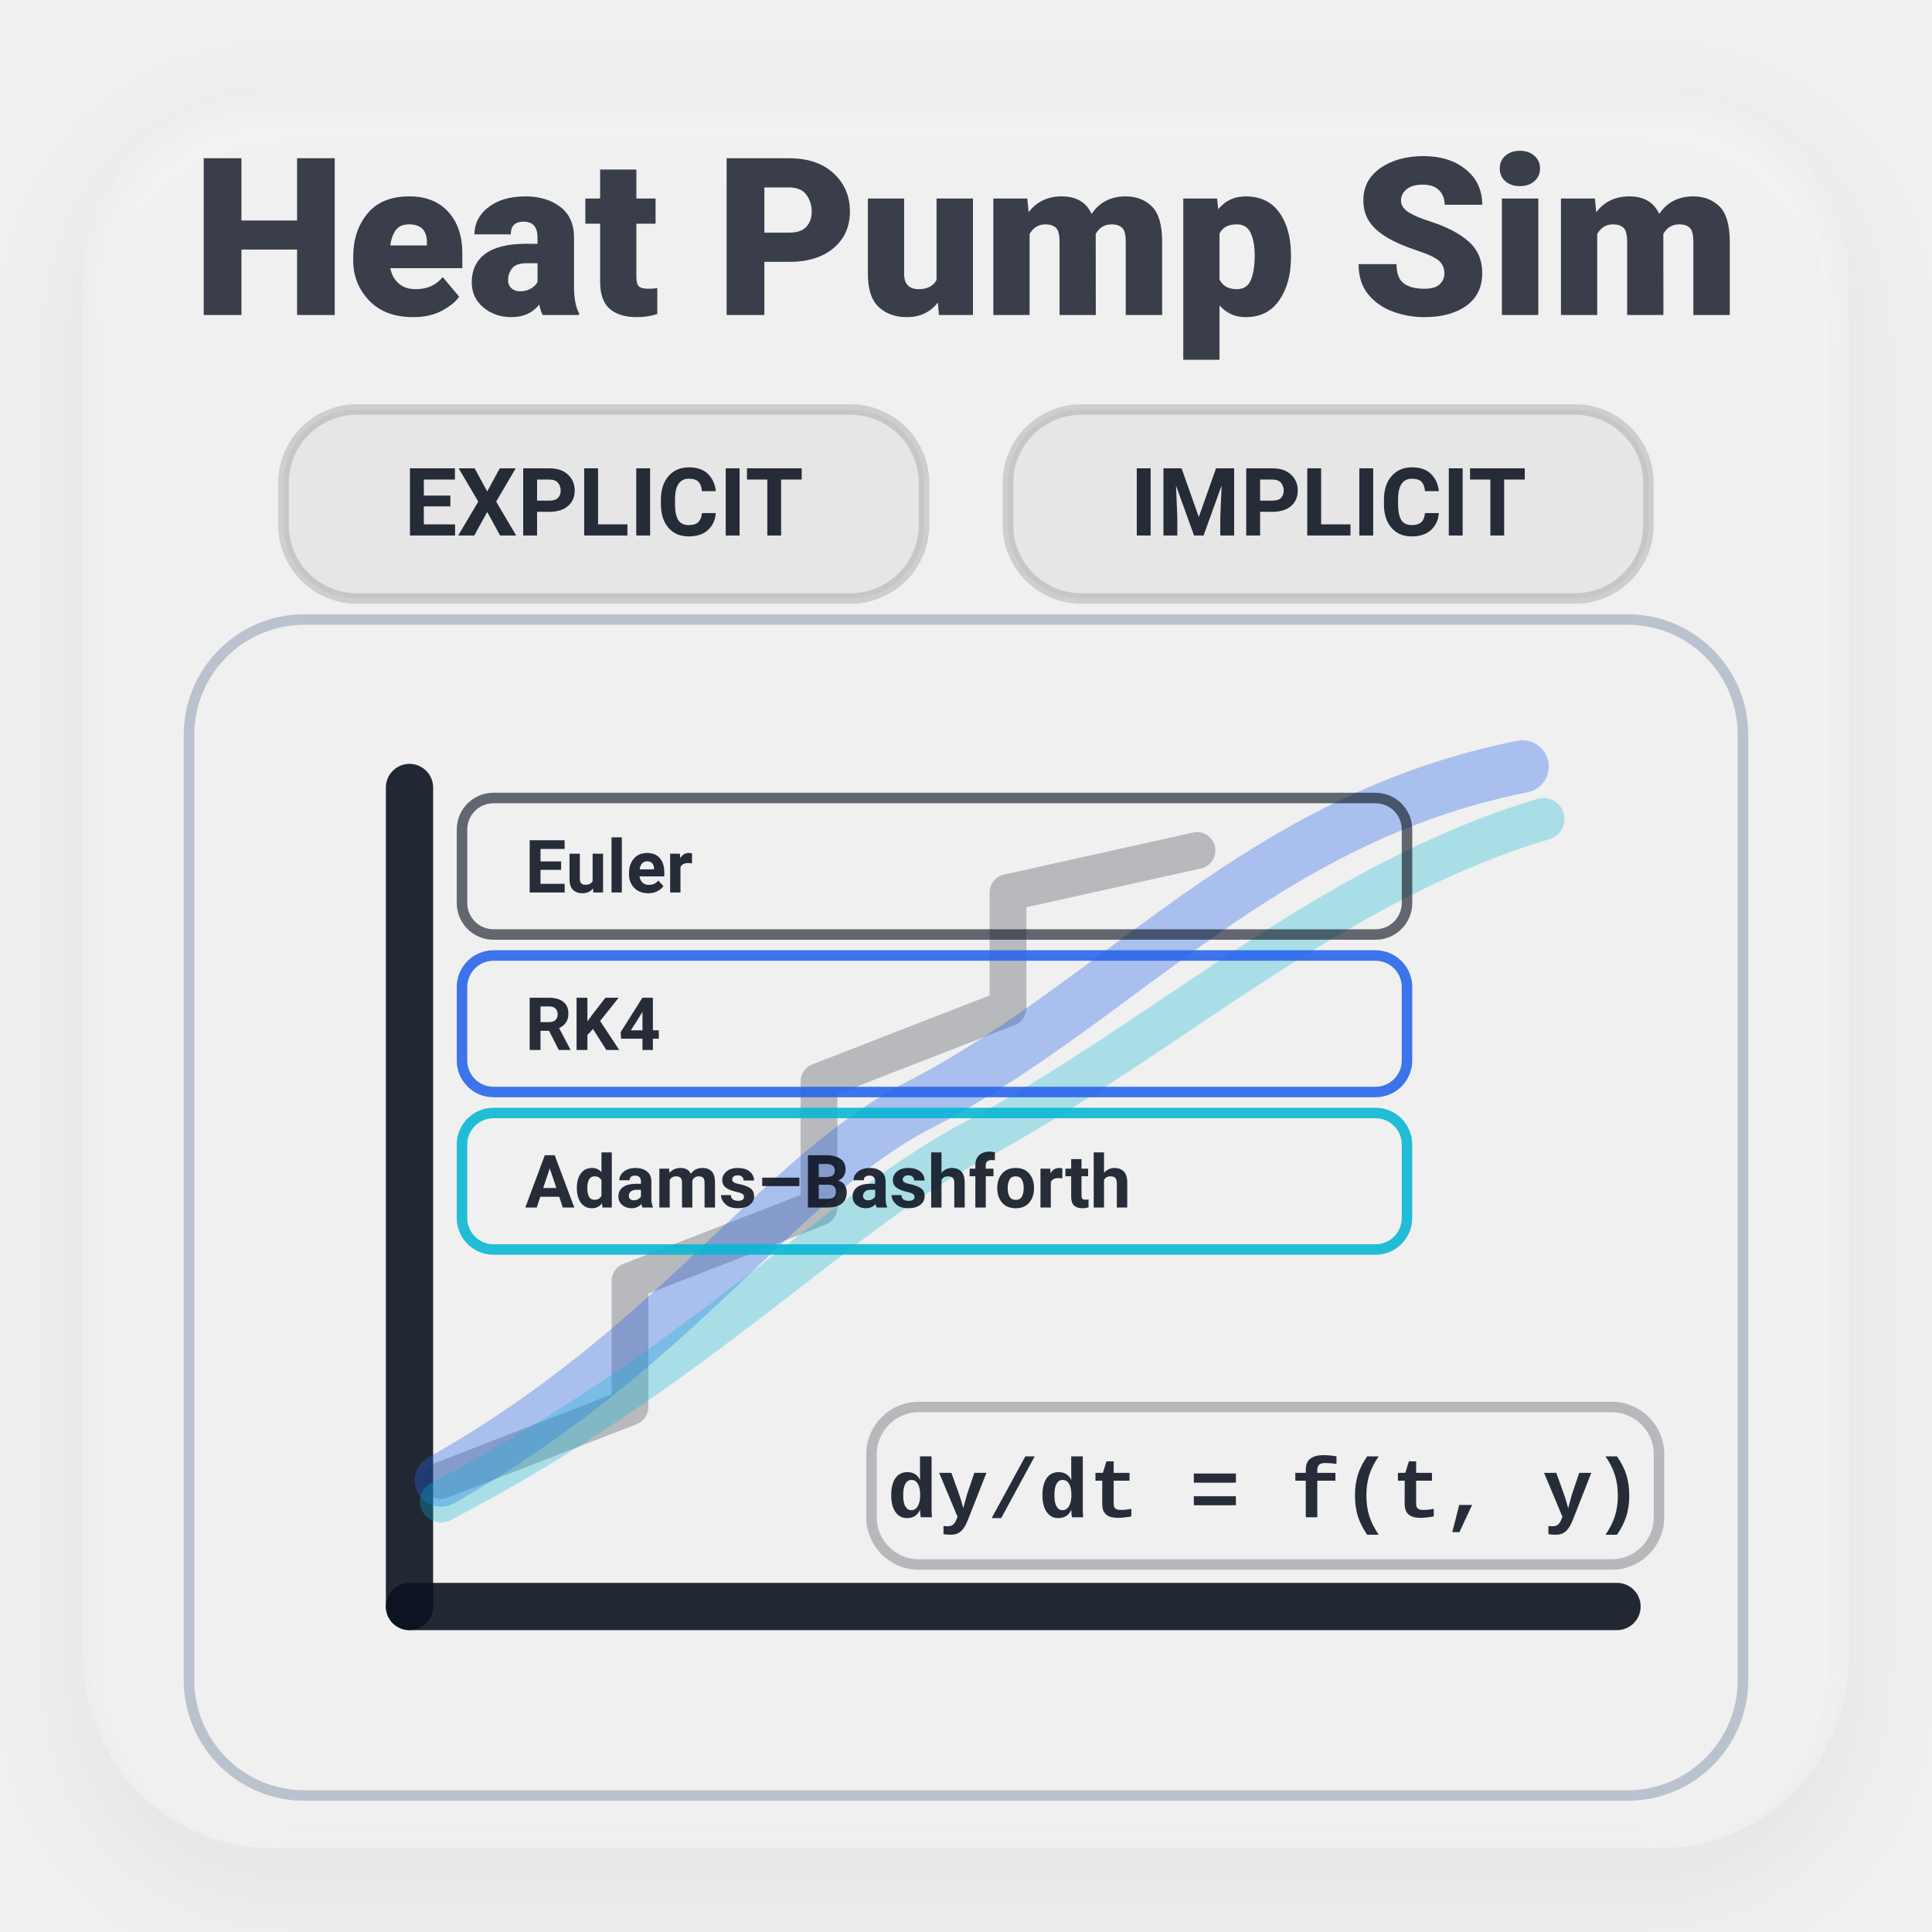
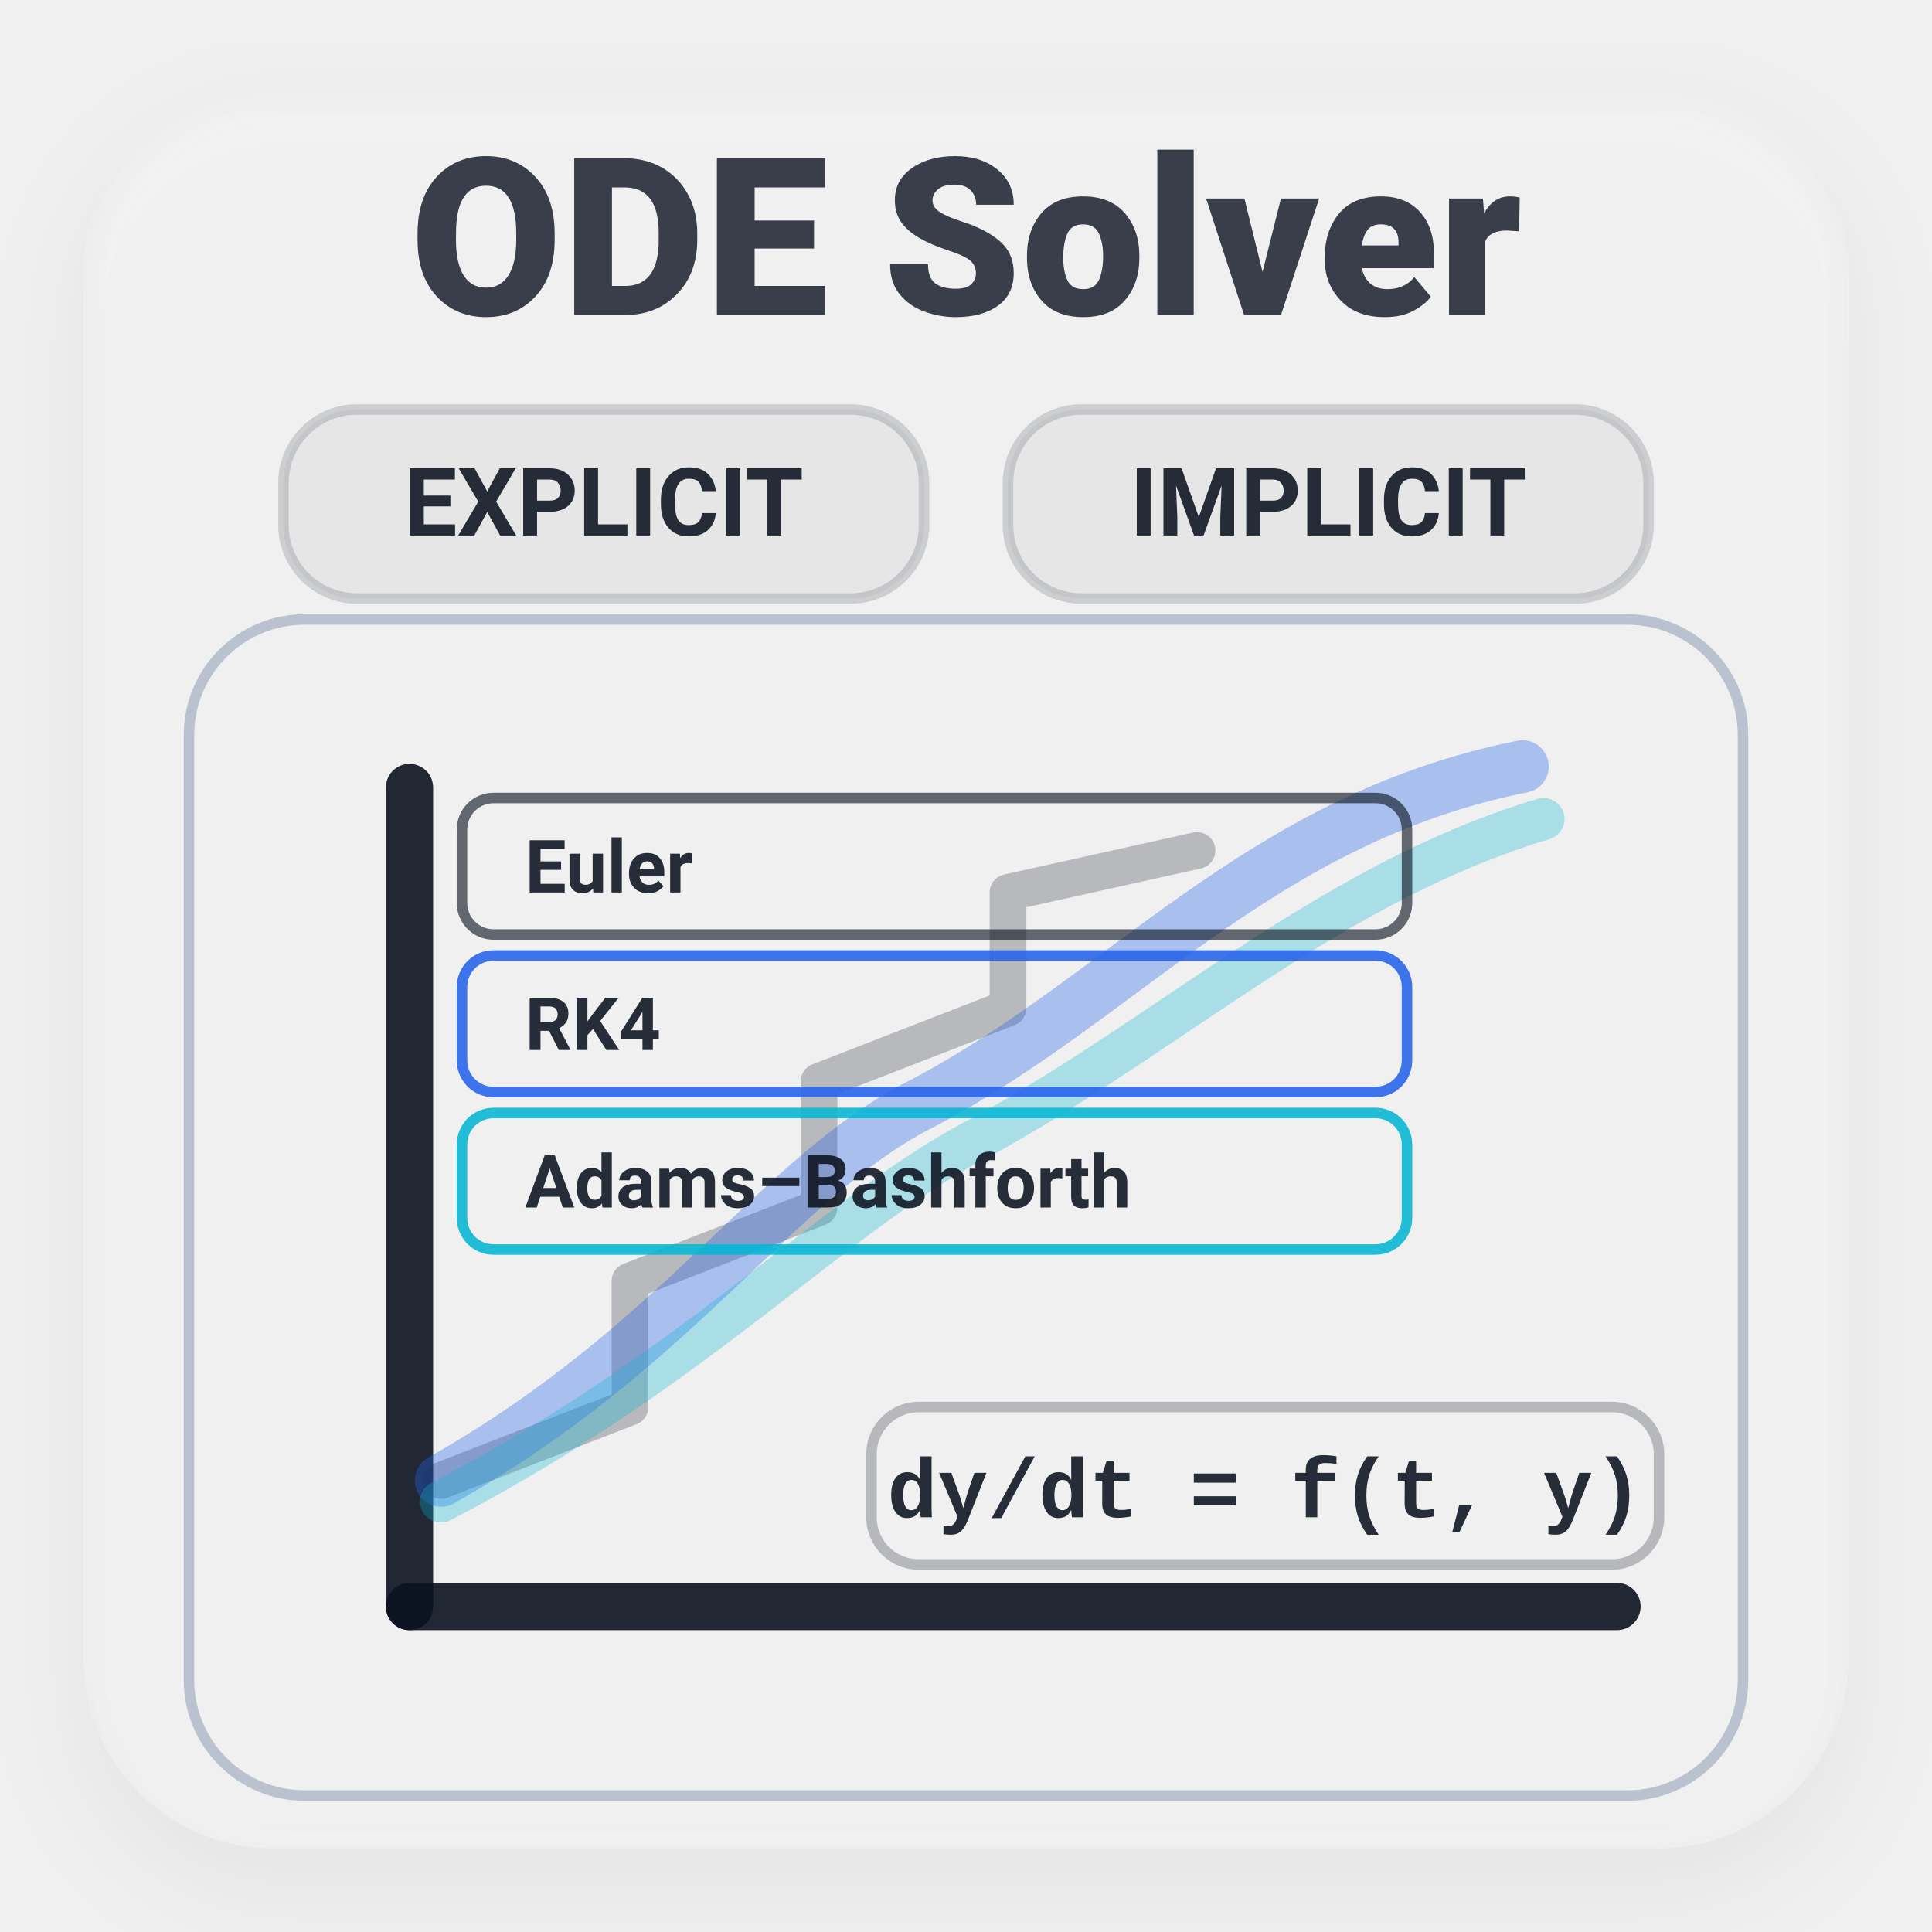
<svg xmlns="http://www.w3.org/2000/svg" width="512" height="512" viewBox="82 72 348 368" role="img" aria-label="ode solver thumbnail">
  <defs>
    <linearGradient id="glassHi" x1="0" y1="0" x2="0" y2="1">
      <stop offset="0" stop-color="#FFFFFF" stop-opacity="0.55" />
      <stop offset="0.45" stop-color="#FFFFFF" stop-opacity="0.18" />
      <stop offset="1" stop-color="#FFFFFF" stop-opacity="0" />
    </linearGradient>
    <filter id="innerShadow" x="-20%" y="-20%" width="140%" height="140%">
      <feGaussianBlur in="SourceAlpha" stdDeviation="4" result="blur" />
      <feOffset in="blur" dx="0" dy="2" result="off" />
      <feComposite in="off" in2="SourceAlpha" operator="arithmetic" k2="-1" k3="1" result="is" />
      <feColorMatrix in="is" type="matrix" values="0 0 0 0 0                 0 0 0 0 0                 0 0 0 0 0                 0 0 0 0.45 0" />
      <feComposite in="SourceGraphic" in2="is" operator="over" />
    </filter>
    <filter id="softShadow" x="-25%" y="-25%" width="150%" height="150%">
      <feDropShadow dx="0" dy="8" stdDeviation="10" flood-color="#0B1220" flood-opacity="0.18" />
    </filter>
    <style>
      .ink { fill:#0B1220; }
      .ink2 { fill:#0B1220; opacity:0.88; }
      .mono { font-family: ui-monospace, SFMono-Regular, Menlo, Monaco, Consolas, "Liberation Mono","Courier New", monospace; }
      .sans { font-family: ui-sans-serif, system-ui, -apple-system, Segoe UI, Roboto, Arial; }
    </style>
  </defs>
  <g filter="url(#softShadow)">
    <path id="tile" d="M124 88h264a36 36 0 0 1 36 36v264a36 36 0 0 1-36 36H124a36 36 0 0 1-36-36V124a36 36 0 0 1 36-36z" fill="#FFFFFF" fill-opacity="0.1" />
    <use href="#tile" filter="url(#innerShadow)" />
    <use href="#tile" fill="url(#glassHi)" opacity="0.9" />
  </g>
  <text x="256" y="132" text-anchor="middle" class="sans ink" font-size="42" font-weight="800" opacity="0.8">
-     Heat Pump Sim
+     ODE Solver
    </text>
  <g transform="translate(126,150)">
    <rect rx="14" ry="14" width="122" height="36" fill="#0B1220" opacity="0.05" />
    <rect rx="14" ry="14" width="122" height="36" fill="none" stroke="#0B1220" stroke-opacity="0.15" stroke-width="2" />
    <text x="61" y="24" text-anchor="middle" class="sans ink2" font-size="18" font-weight="700">EXPLICIT</text>
  </g>
  <g transform="translate(264,150)">
    <rect rx="14" ry="14" width="122" height="36" fill="#0B1220" opacity="0.05" />
    <rect rx="14" ry="14" width="122" height="36" fill="none" stroke="#0B1220" stroke-opacity="0.15" stroke-width="2" />
    <text x="61" y="24" text-anchor="middle" class="sans ink2" font-size="18" font-weight="700">IMPLICIT</text>
  </g>
  <rect x="108" y="190" width="296" height="224" rx="22" ry="22" fill="none" stroke="#94A3B8" stroke-opacity="0.6" stroke-width="2" />
  <g stroke="#0B1220" stroke-opacity="0.9" stroke-width="9" stroke-linecap="round">
    <path d="M150 378V222" />
    <path d="M150 378H380" />
  </g>
  <path d="M156 354            L 192 340            L 192 316            L 228 302            L 228 278            L 264 264            L 264 242            L 300 234" fill="none" stroke="#0B1220" stroke-width="7" stroke-linecap="round" stroke-linejoin="round" opacity="0.25" />
  <path d="M156 354            C 202 328, 220 296, 248 282            C 286 262, 312 228, 362 218" fill="none" stroke="#2563EB" stroke-width="10" stroke-linecap="round" opacity="0.35" />
  <path d="M156 358            C 206 332, 232 302, 260 288            C 296 268, 326 240, 366 228" fill="none" stroke="#06B6D4" stroke-width="8" stroke-linecap="round" opacity="0.30" />
  <g class="sans ink2" font-size="14" font-weight="700">
    <g transform="translate(160,224)">
      <rect width="180" height="26" rx="6" ry="6" fill="none" stroke="#0B1220" stroke-width="2" opacity="0.7" />
      <text x="12" y="18">Euler</text>
    </g>
    <g transform="translate(160,254)">
      <rect width="180" height="26" rx="6" ry="6" fill="none" stroke="#2563EB" stroke-width="2" />
      <text x="12" y="18">RK4</text>
    </g>
    <g transform="translate(160,284)">
      <rect width="180" height="26" rx="6" ry="6" fill="none" stroke="#06B6D4" stroke-width="2" />
      <text x="12" y="18">Adams–Bashforth</text>
    </g>
  </g>
  <g>
    <rect x="238" y="340" width="150" height="30" rx="9" ry="9" fill="none" stroke="#0B1220" stroke-opacity="0.25" stroke-width="2" />
    <text x="313" y="361" text-anchor="middle" class="mono ink2" font-size="16" font-weight="700">
      dy/dt = f(t, y)
    </text>
  </g>
</svg>
